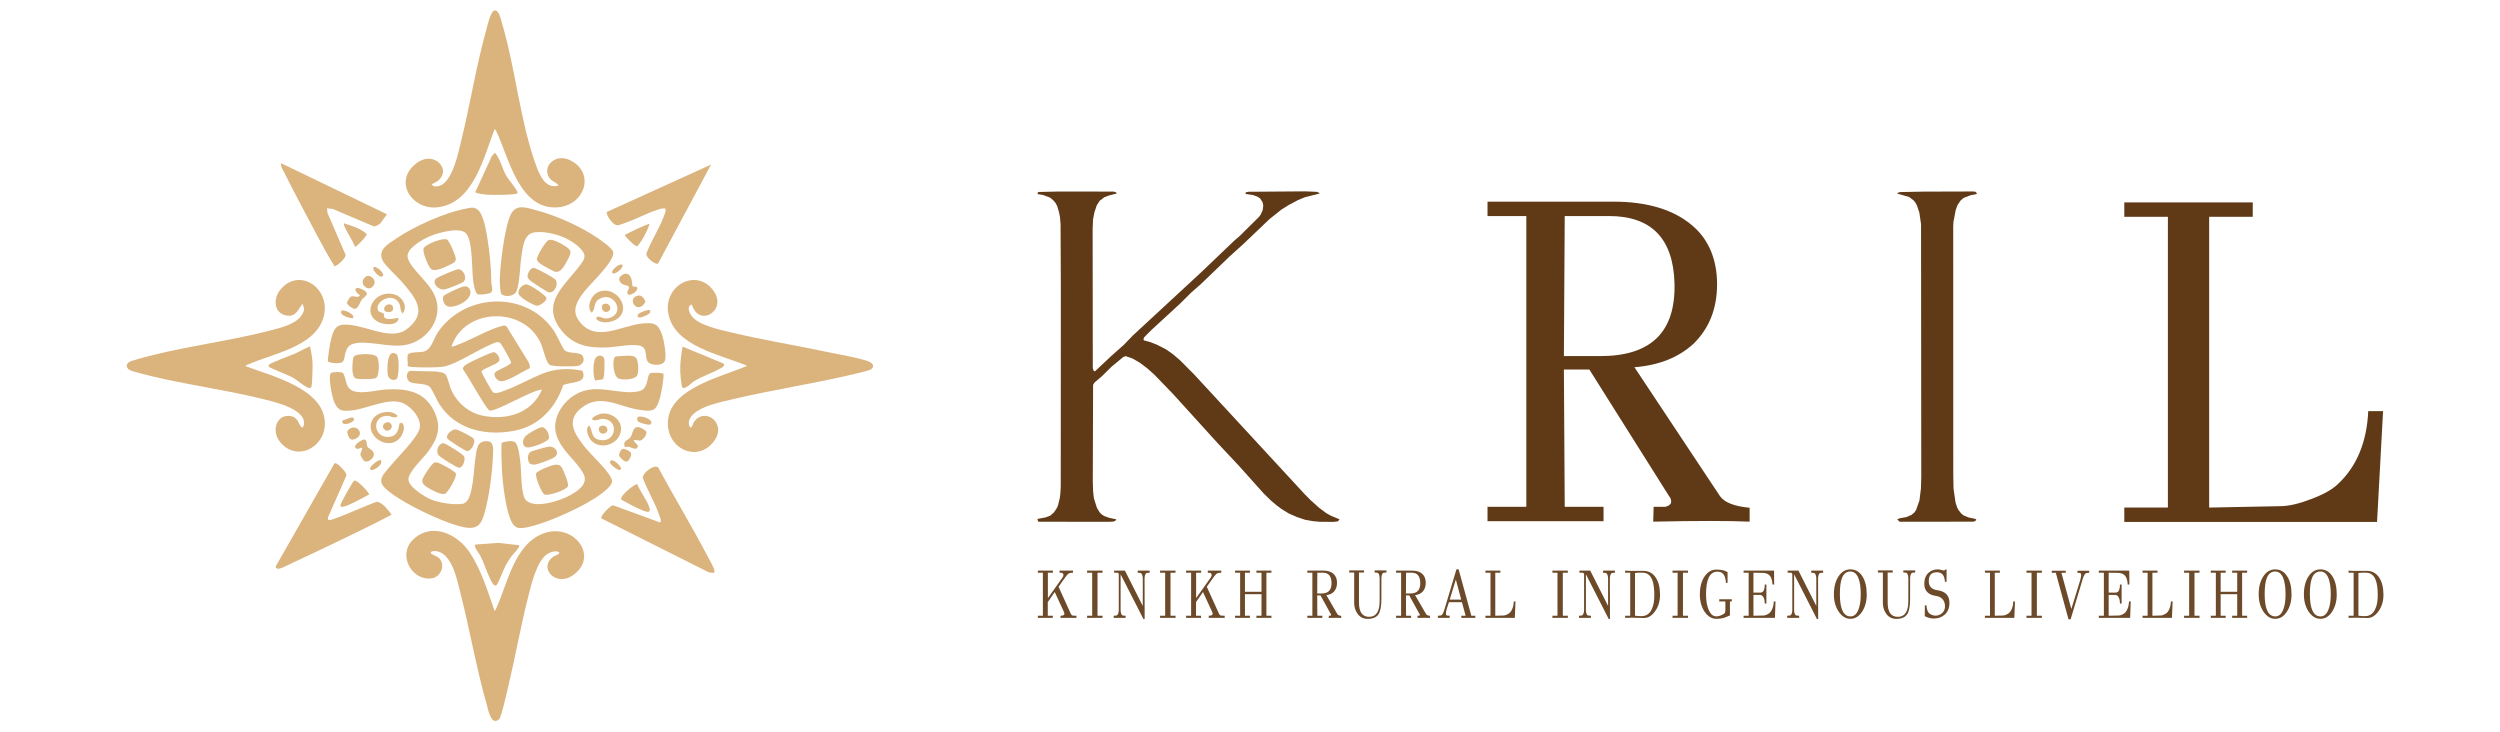
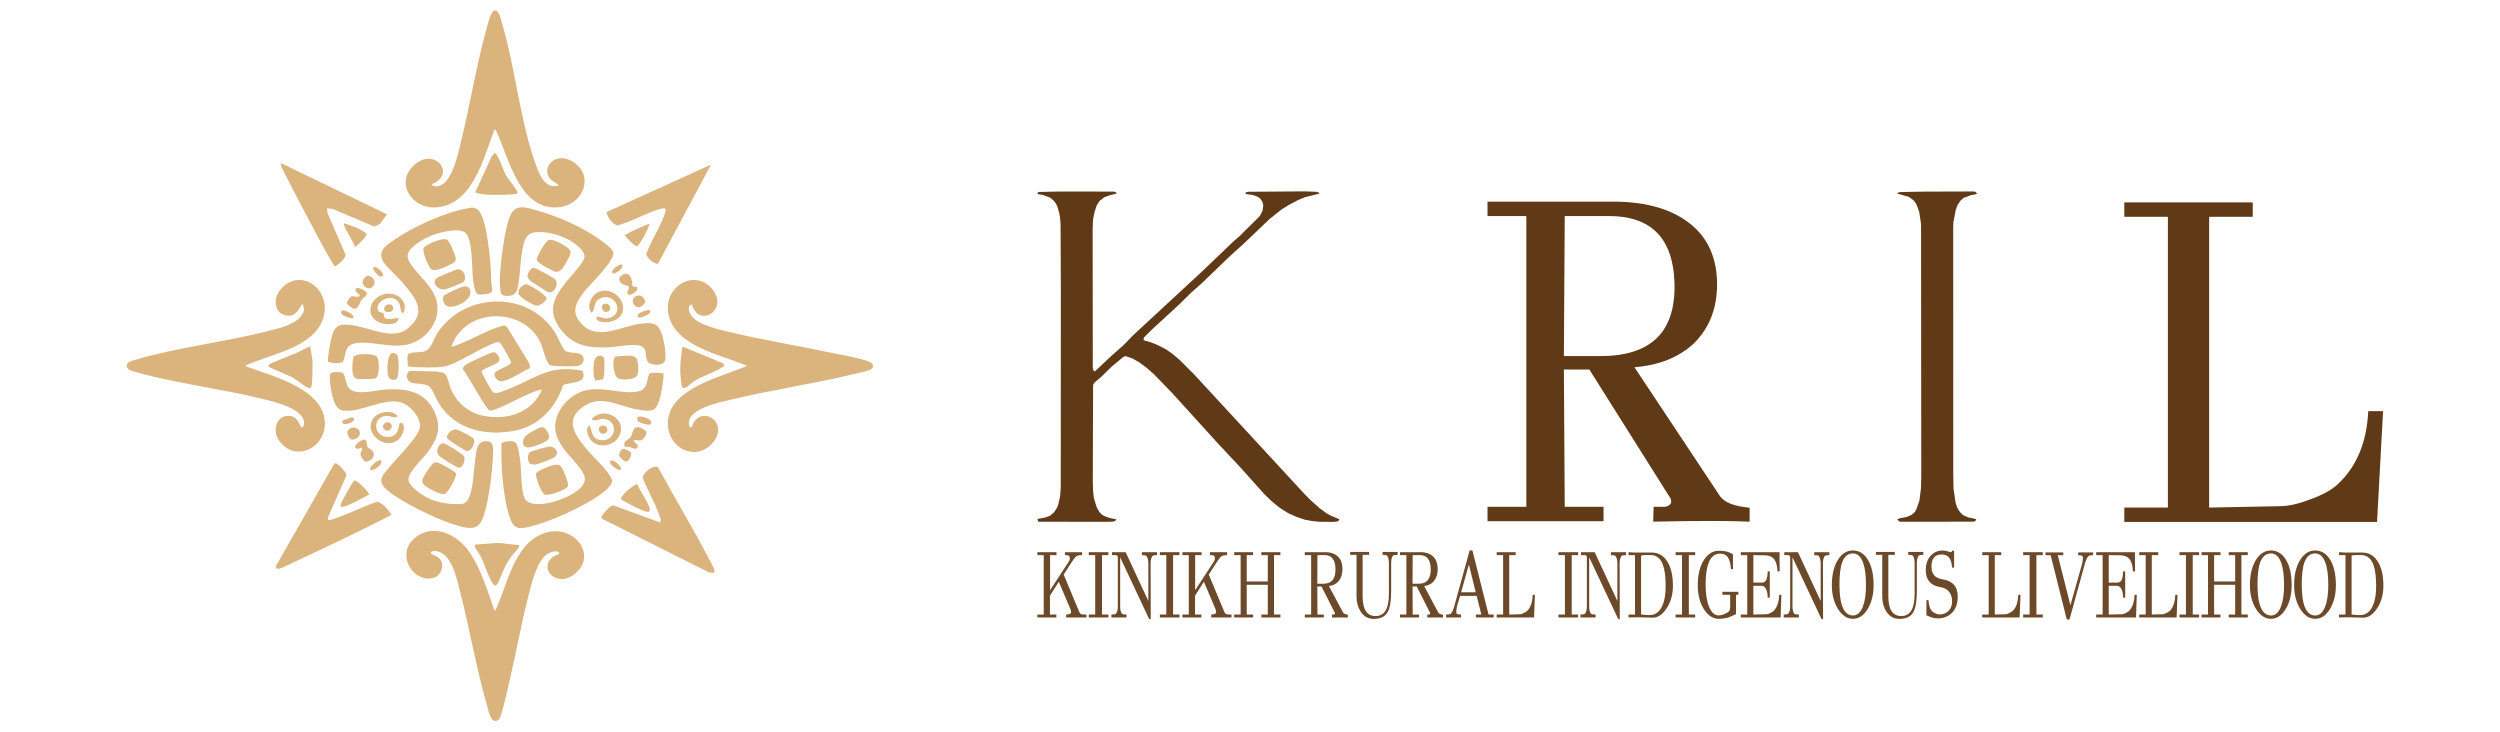
<svg xmlns="http://www.w3.org/2000/svg" viewBox="0 0 752 220" width="1504" height="440" role="img" aria-label="KRIL — Kinikh Rural Indigenous Livelihood logo">
  <style>.st0{fill:#dbb37d}.st2{fill:#603A17;fill-rule:evenodd}</style>
  <g id="original-emblem">
    <path class="st0" d="M167.91,55.85c.31-.41-1.83-1.42-2.2-1.8-3.21-3.29.96-8.32,5.91-5.79,7.55,3.86,4.18,13.38-3.65,14.09-11.83,1.08-15-15.24-18.64-22.79-.09-.17-.4-.81-.58-.68-3.2,8.26-6.36,22.6-17.47,23.5-7.55.61-13.07-7.97-5.97-13.31,5.9-4.45,11.92,3.55,4.5,6.33.67,1.1,2.3.69,3.22.1,3.34-2.14,4.77-9.33,5.67-13,2.72-11.01,4.48-22.42,7.52-33.35.32-1.15,1.33-5.7,2.45-5.98,1.44-.35,2.02,2.78,2.31,3.76,4.09,13.69,5.41,29.41,10.23,42.7,1.04,2.87,2.79,7.3,6.7,6.21h-.01Z" />
    <path class="st0" d="M208.1,91.6c-1.63.45-.79,2.4-.1,3.38,2.09,2.94,8.87,4.28,12.34,5.11,9.48,2.25,19.15,3.8,28.69,5.83,3.63.78,8.44,1.49,11.84,2.66,1.23.42,2.57,1.27,1.17,2.48-.47.41-4.07,1.19-5.01,1.42-12.28,2.96-24.87,4.78-37.15,7.73-3.49.84-12.49,2.53-12.69,7.03-.01.4.32,1.82.8,1.23.33-.41.48-1.2.94-1.79,3.27-4.21,9.69.64,5.97,5.85-5.06,7.09-14.84,2.28-13.96-6.21,1.01-9.73,16.33-13,23.79-16.29-7.96-3.4-22.05-5.83-23.73-15.9-1.4-8.37,8.75-13.81,13.76-6.46,3.96,5.82-4.55,10.95-6.66,3.92h0Z" />
    <path class="st0" d="M73.89,110.15c7.66,2.89,22.97,6.62,23.8,16.4.68,8.03-8.79,12.87-13.74,5.99-2.23-3.11-.74-7.98,3.39-7.4,2.15.3,2.27,1.96,3.21,3.2.64.85.91-.65.91-1.1.02-4.38-9.13-6.41-12.49-7.24-12.42-3.09-25.69-4.59-37.98-8.04-1.14-.32-2.67-.54-2.89-1.91.16-1.04.94-1.32,1.83-1.59,12.96-3.96,27.88-5.55,41.17-9,3.19-.83,8.04-1.9,9.8-4.88.73-1.24.67-1.91.08-3.2-1.27,1.6-1.85,3.83-4.44,3.57-4.11-.4-4.53-4.95-2.26-7.75,5.93-7.31,16.02.04,12.81,8.93-3.03,8.39-15.47,10.35-22.64,13.57-.23.1-.54.15-.57.46h.01Z" />
    <path class="st0" d="M148.74,183.67c.33-.03.36-.33.47-.55,3.49-7.42,5.47-19.87,14.79-22.84,8.75-2.8,16.26,7.13,8.38,12.73-5.21,3.7-10.47-2.2-6.06-5.48.51-.38,2.58-.96,1.69-1.47s-2.14-.04-3.02.39c-3.47,1.71-5.25,9.67-6.15,13.21-2.2,8.67-3.75,17.51-5.81,26.2-.36,1.52-2.22,9.94-2.9,10.51-2.42,2.04-3.23-2.76-3.63-4.13-3.24-11.24-5.17-22.84-8.08-34.16-.97-3.78-2.49-11.93-7.5-12.34-.47-.04-1.73.14-1.24.76.33.42,2.11.73,2.86,1.96,1.31,2.17-.21,5.12-2.64,5.5-5.94.91-10.47-7-5.65-11.64,5.58-5.39,13.28-1.72,16.97,3.76,3.53,5.24,5.46,11.72,7.53,17.63v-.02h0Z" />
    <path class="st0" d="M174.53,74.71c-3.11-3.27-9.16-5.34-13.67-4.83-3.36.37-3.59,4.58-4.01,7.16-.45,2.79-.5,8.21-1.48,10.54-.76,1.8-4.09,1.85-4.68.63-.17-.35-.36-2.93-.36-3.52.01-4.39,1.42-16.31,3.27-20.1,1.66-3.39,4.73-2.14,7.77-1.33,6.05,1.62,13.34,4.87,18.47,8.38,1.1.76,4.47,3.08,4.64,4.29.36,2.64-6.69,9.25-8.49,11.49-2.09,2.6-4.23,5.72-1.96,8.91,5.05,7.11,12.72,1.5,19.42.95,3.32-.27,4.51.11,5.64,3.24.59,1.65,1.53,6.62.86,8.09s-3.64,1.36-4.78.51c-1.36-1.01-.32-3.58-1.84-4.75-1.73-1.33-8.11.03-10.51.13-5.58.24-10.25-.52-13.85-5.01-6.55-8.16.68-13.3,5.4-19.56,1.58-2.09,2.21-3.07.16-5.23h0Z" />
    <path class="st0" d="M100.16,112.01c.61-.13,2.5-.17,2.97.16,1.09,1.52.67,3.75,2.29,4.99,2.3,1.75,7.76.17,10.62,0,6.02-.35,11.49.47,14.41,6.25,2.45,4.83,1.38,8.24-1.63,12.38-1.45,1.99-6.01,6.16-5.97,8.42s4.86,5.23,6.78,6.03c2.46,1.03,6.88,1.7,9.5,1.3.46-.07.73-.25,1.06-.55,2.18-1.88,2.33-10.12,2.8-13.1.4-2.59.4-5.67,3.99-5.11,1.73.27,1.35,3.06,1.29,4.4-.17,4.87-1.15,12.35-2.49,17.02-.83,2.91-1.73,4.93-5.24,4.55-5.58-.6-21.02-8.01-24.86-12.07-2.25-2.37-.23-4.09,1.4-6.11,2.09-2.59,8.64-8.95,9.18-11.82s-2.38-6.2-4.83-7.39c-4.24-2.06-11.03,1.64-15.59,2.09-2.73.27-4.04.27-5.21-2.3-.77-1.68-1.67-6.67-1.35-8.42.09-.47.41-.65.86-.74,0,0,0,.01,0,.01Z" />
    <path class="st0" d="M143.81,63.17c1.68,1.47,2.46,6.45,2.82,8.66.72,4.41,1.09,8.87,1.18,13.33.01.81.63,2.13-.11,2.82-.47.44-3.39.81-3.99.51-.88-.42-1.31-3.48-1.43-4.47-.37-2.98-.07-11.98-2.19-13.91-1.73-1.58-5.98-.54-8.07.02-2.43.65-5.12,1.9-7.07,3.49-1.82,1.49-3.13,2.8-1.81,5.16,2.19,3.89,7.05,7,8.21,11.87,1.42,6.01-3.34,12.02-9.35,13.11-4.99.91-11.85-1.58-15.82-.33-2.95.93-2.11,4.75-3.19,5.47-.91.6-3.27.35-4.28-.09-.35-.46.68-6.08.94-7.03.48-1.77,1.06-3.82,3.23-4.08,5.97-.72,14.32,5.18,19.41,1.36,6.53-4.91,2.82-9.35-1.27-14.13-1.37-1.6-5.23-5.06-5.95-6.62-1.46-3.18,1.49-4.75,3.8-6.35,5.43-3.76,14.8-8,21.33-9.21,1.38-.26,2.4-.65,3.62.42h0s0-.01,0-.01Z" />
    <path class="st0" d="M199.53,112.44c.35.56-.65,5.87-.91,6.85-1.19,4.48-2.08,4.67-6.73,3.91-6.01-.99-11.47-5.02-17.15-.38-4.49,3.67-1.97,7.57.81,11.18,2.16,2.81,6.48,6.58,8.03,9.32.66,1.17.78,1.68-.07,2.79-3.52,4.62-19.42,11.59-25.29,12.56-1.26.21-2.42.45-3.45-.48-1.7-1.53-2.64-7.01-2.99-9.29-.8-5.14-1.07-10.47-.93-15.66,1.05-.45,3.23-.88,4.14-.17,1.01.78,1.45,5.19,1.6,6.58.24,2.36.09,9.28,1.64,10.84,2.63,2.65,10.35.12,13.22-1.5,2.36-1.32,5.59-3.4,4.09-6.41-1.91-3.84-6.61-6.81-8.16-11.7-1.68-5.29,2.43-11.09,7.39-13.02,5.83-2.27,12.23,1.14,17.57-.21,2.92-.73,2.09-4.83,3.27-5.39.48-.22,3.68-.19,3.89.14h.01s0,.01,0,.01Z" />
    <path class="st0" d="M122.64,106.87c.2-1.12,3.55-.81,4.68-1.08,2.52-.6,2.96-3.67,4.32-5.72,7.85-11.77,26.13-12.83,34.61-1.09,1.45,2.01,2.16,4.25,3.5,6.3,1.26,1.34,4.88.32,5.61,1.97.63,1.42-.32,2.66-1.81,2.86-1.27.17-7.23.17-8.16-.34-1.1-.59-2.04-4.91-2.61-6.26-4.93-11.52-23.07-11.06-26.97.73.24.18,2.28-.7,2.7-.86,3.66-1.45,8.62-4.29,12.19-5.25.7-.19,1.17-.4,1.75.18l6.49,10.54c.22.5.7,1.52.27,1.99-2.03.87-6.43,3.88-8.52,3.85-1.09-.01-2.31-1.63-1.86-2.51s4.26-1.97,4.94-3.09c.06-.33-2.91-5.67-3.34-5.94-.78-.49-1.34-.12-2.09.17-4.08,1.52-11.02,6.26-14.85,6.95-2.04.37-7.42.28-9.61.12-.45-.04-.83-.13-1.26-.24.12-1-.17-2.34,0-3.28h.01Z" />
    <path class="st0" d="M148.34,118c.76.63,2.35-.14,3.23-.44,3.84-1.34,7.39-3.4,11.1-4.96,4.18-1.75,8.09-1.94,12.52-1.09,1.72,4-3.5,3.28-5.78,4.32-2.2,6.71-7.19,12.23-14.44,13.69-8.68,1.75-17.79-.24-22.74-7.83-.74-1.14-2.28-4.7-2.92-5.29-1.59-1.44-5.35-.55-6.42-1.86-.72-.87-.74-2.4.36-2.98l8.03.19c1.01.26,2.4.13,2.94,1.19.66,1.31,1.01,3.36,1.75,4.84,1.83,3.65,5.12,6.39,9.23,7.25,7.27,1.51,14.84-.78,17.84-7.85-2.86.04-13.95,6.78-15.77,6.3-1-.26-6.75-10.88-7.99-12.35-.22-1.01,1.2-1.64,1.97-2.06.99-.53,6.65-3.22,7.32-3.14.97.11,2.07,1.93,1.51,2.73-.68.99-4.29,2.01-5.28,2.99-.09.35,3.11,6.03,3.51,6.36h.02,0Z" />
    <path class="st0" d="M214.78,172.33l-1.53-.15-32.38-16.26c-.06-.19.01-.36.08-.54.24-.74,2.7-3.42,3.46-3.39l14.21,5.19c.39-.74-.04-1.36-.27-2.08-1.28-3.84-3.6-7.57-5.02-11.39.09-1.52,3.17-4.01,4.62-3.15,4.75,8.85,10.03,17.46,14.67,26.35.53,1.01,2.18,3.85,2.3,4.73.04.24-.05.47-.14.68h0Z" />
    <path class="st0" d="M100.62,139.36c.71-.23,2.05,1.23,2.51,1.78s1.11,1.19,1.06,1.92l-5.58,12.68c0,.25.01.53.24.69.7.5,12.87-5.16,14.68-5.54,1.93.67,3.11,2.4,4.27,3.93-4.69,2.47-9.46,4.8-14.23,7.09-5.06,2.43-10.15,4.91-15.25,7.24-1.09.5-3.12,1.59-4.13,1.86-.63.17-1.11.11-1.28-.59l17.72-31.08h0Z" />
    <path class="st0" d="M116.4,64.45l-1.96,2.71c-.63.41-1.24,1.01-2.06.91l-12.26-5.21-1.75-.22.12,1.36,5.43,12.58c.32.99-2.68,3.65-3.32,3.47-1.82-2.93-3.49-5.99-5.11-9.03-3.35-6.29-6.73-12.65-9.93-19-.47-.94-1.16-1.86-1.04-2.94l31.88,15.38Z" />
    <path class="st0" d="M213.88,49.52l-15.94,29.76c-.87.45-3.96-1.97-3.46-3.16,1.46-3.75,3.75-7.25,5.19-11,.97-2.52.9-2.91-1.85-2.04-3.11.99-6.06,2.63-9.13,3.73-.59.22-2.47.95-2.92.96-1.27.04-3.35-2.74-3.29-3.99l31.4-14.27h0Z" />
    <path class="st0" d="M156.13,164c.4.58-1.78,2.64-2.17,3.18-.61.86-1.29,1.85-1.79,2.77-.63,1.13-2.27,5.61-2.83,6.05-.83.65-1.64-1.36-1.94-1.97-1.09-2.21-1.76-4.62-2.91-6.87-.32-.63-2.22-2.91-1.47-3.36l6.78-.5,6.35.7h0Z" />
    <path class="st0" d="M93.3,104.26c.26,1.5.61,3.11.7,4.62.06.96-.01,7.41-.45,7.72-.32.23-.78.06-1.11-.08-1.09-.47-3.14-2.28-4.52-3.04-1.06-.58-6.86-2.83-7.06-3.16-.11-.19-.04-.47.08-.66.25-.41,6.8-2.86,7.9-3.34.55-.24,4.28-2.24,4.46-2.08h0s0,.01,0,.01Z" />
    <path class="st0" d="M205.33,104.26l12.1,5c.93.63.02,1.11-.55,1.45-2.51,1.5-5.57,2.33-8.3,4.09-.69.45-3.11,3.06-3.48,1.33-.23-1.09-.43-3.15-.48-4.28-.1-2.5.29-5.13.7-7.59h0Z" />
    <path class="st0" d="M155.67,58.11c-.43.6-7.7.54-8.9.47-.6-.04-3.7-.36-3.8-.81l4.95-10.75.94-1.11c1.73,2.03,2.14,4.78,3.54,7.16.49.83,3.64,4.54,3.27,5.04h0s0,.01,0,.01Z" />
    <path class="st0" d="M129.64,80.89c-.83-.74-2.67-5.19-2.21-6.21.53-1.19,5.73-3.22,6.98-2.65.73.32,2.75,5.03,2.7,5.85-.06,1.06-.89,1.29-1.69,1.7-1.3.66-4.62,2.36-5.79,1.32h0Z" />
    <path class="st0" d="M165.08,72.18c1.09-.32,3.25.84,4.23,1.42,2.97,1.75,2.72,2.19,1.19,5.02-.7,1.29-1.91,3.66-3.67,3.07-.6-.2-3.75-1.94-4.29-2.36-.4-.31-.96-.72-1.04-1.25-.15-.96,2.68-5.63,3.59-5.9h0Z" />
    <path class="st0" d="M130.65,139.15c.93-.27,1.81.36,2.61.74.72.35,3.7,1.97,3.88,2.54.32,1.08-2.44,5.86-3.35,6.13-1.33.39-5.05-1.67-6.06-2.57-.52-.46-.76-.82-.7-1.54.06-.83,2.83-5.06,3.63-5.3h0Z" />
    <path class="st0" d="M166.7,139.84c1.01-.14,1.56-.14,2.2.68.55.7,2.21,4.88,1.97,5.67-.35,1.16-5.7,2.97-6.96,2.6-1.02-.29-2.95-5.39-2.66-6.35.25-.83,4.53-2.47,5.44-2.6h0Z" />
    <path class="st0" d="M108.5,106.59c1.17-.13,4.37-.17,4.99.86s.75,5.62-.47,6.29c-.68.38-5.32.4-6.04.09-.76-.34-.95-1.88-.99-2.65s.09-2.88.29-3.58c.24-.83,1.46-.91,2.22-1h0Z" />
    <path class="st0" d="M187.5,107.05c1.11-.06,3.29-.31,3.95.76.6.98.73,4.14.21,5.13-.67,1.26-4.42,1.5-5.66.89-1.69-.82-1.91-6.23-.84-6.58.25-.09,1.86-.16,2.34-.19h0Z" />
    <path class="st0" d="M180.78,124.45c3.02-.5,6.36,1.78,6.01,4.97-.48,4.47-6.7,6.26-9.29,2.65-.68-.96-1.52-3.37-.25-4.06,1.01,1.36.5,3.57,2.65,4.19,5.48,1.58,6.61-5.98,1.48-6.21-1.11-.05-2.4.96-3.31.1-.03-.64,2.1-1.55,2.7-1.64h0Z" />
    <path class="st0" d="M119.86,95.67c-.09,2.43-4.22,2.04-5.83,1.29-5.61-2.58-1.32-10.13,4.63-8.38,2.44.72,4.09,3.61,2.47,5.73-.98-1.01-.37-2.16-1.31-3.47-2.18-3.04-7.29.09-6.08,2.57.29.6,1.42.58,1.63.9.24.38-.09.96.47,1.35,1.13.78,3.8-.2,4.03.01h0Z" />
    <path class="st0" d="M160.44,80.57c.66-.07,6.25,2.99,6.66,3.57,1.01,1.41-.38,4.28-2.19,3.75-.37-.12-4.53-2.79-5.06-3.2-.47-.36-1.12-.96-1.17-1.58-.06-.83.85-2.44,1.75-2.53h0Z" />
    <path class="st0" d="M191.7,145.66c.9,2.29,2.75,4.5,3.57,6.79.92,2.57-1.63,1.2-2.96.64-1.88-.78-3.68-1.87-5.48-2.82-.3-1.37,4.41-4.94,4.86-4.61h0Z" />
    <path class="st0" d="M186.08,95.59c-1.42,1.29-4.6,1.91-6.27.76-.57-.39-.71-.94.04-1.09.83-.17,1.84,1.09,3.94.22,4.3-1.77.63-8.21-3.7-5.44-1.68,1.07-.85,2.83-2.11,4.03-1.63-1.63-.29-4.91,1.52-5.97,4.91-2.86,10.57,3.88,6.6,7.48h0Z" />
    <path class="st0" d="M137.82,81.01c1.55-.14,2.86,2.61,1.56,3.8-.38.35-4.98,2.16-5.57,2.24-2.15.31-3.98-2.05-2.63-3.26.59-.53,5.83-2.73,6.63-2.8h0Z" />
    <path class="st0" d="M120.14,127.39l.73-.25c1.35,1.11.25,3.79-.78,4.83-3.87,3.93-11.11-1.58-7.72-6.21,1.42-1.94,5.65-2.68,7.26-.58-.91.87-2.2-.15-3.32-.1-4.7.22-3.97,6.9.9,6.32,2.22-.27,2.7-2.17,2.93-4.02h0Z" />
    <path class="st0" d="M133.38,133.31c.63,0,5.91,3.32,6.24,3.99.43.92-.32,3.46-1.59,3.39-.68-.04-5.62-3.13-6.11-3.77-1-1.31.08-3.62,1.47-3.61h0Z" />
    <path class="st0" d="M139.2,86.22c.94-.19,1.65-.09,2.09.79,1.58,3.16-5.28,6.34-7.09,4.91-.73-.58-1.31-2.14-.72-2.94.32-.45,5.03-2.62,5.73-2.76Z" />
    <path class="st0" d="M106.61,144.55c.81-.19,4.13,3.25,4.47,4.17-1.46.72-7.13,4.06-8.39,3.71-.22-.06-.32-.19-.29-.45.13-.79,3.78-7.34,4.21-7.44Z" />
    <path class="st0" d="M158.16,85.53c1.05-.17,6.16,3.38,6.23,4.14.07.86-2.08,2.41-2.94,2.29-1.11-.16-5.09-2.45-5.44-3.52-.41-1.27.98-2.73,2.16-2.91h0Z" />
    <path class="st0" d="M142.43,131.93c.83,1.01-.63,3.76-1.89,3.76-.58,0-5.78-3.34-6.01-3.83-.53-1.13,1.4-2.74,2.52-2.7.77.03,4.9,2.19,5.38,2.77h0Z" />
    <path class="st0" d="M159.43,139.49c-.78-.61-.93-2.86.09-3.53.53-.35,5.05-1.6,5.75-1.62,1.97-.04,3.1,2.04,1.57,3.14-.94.67-5.09,2.27-6.2,2.29-.26,0-1.03-.14-1.21-.29h0Z" />
    <path class="st0" d="M162.77,128.52c1.41-.28,2.55,2.17,2.37,3.23-.21,1.22-4.92,2.78-6.14,2.84-1.96.1-2.07-1.96-1.03-3.29.58-.73,3.91-2.61,4.79-2.78h0Z" />
    <path class="st0" d="M106.7,74.18c-.09-1.14-3.78-6.42-3.24-7.01,2.36.76,4.94,1.54,6.82,3.16.25.56-2.47,3.27-3.01,3.63-.19.13-.23.32-.58.22h0Z" />
    <path class="st0" d="M119.34,113.94c-.91.79-2.51.15-2.7-1.21-.2-1.44-.4-8.22,2.63-6.19.94.63.76,6.8.08,7.39Z" />
    <path class="st0" d="M195.4,67.39c-.85,2.4-2.04,4.71-3.69,6.67-.59.25-3.52-2.77-3.7-3.18-.16-.38.15-.3.29-.39.78-.45,6.77-3.37,7.1-3.11h0Z" />
    <path class="st0" d="M190.55,132.54l1.36,1.51c-.37,2.23-2.49-.36-3.9.52-.88-2.05.85-2,1.63-3.05s.6-3.52,2.77-2.96c.42.11,1.78.87,1.96,1.26.41.88-.99,2.63-1.87,2.71-.63.05-1.24-.39-1.94,0h0Z" />
    <path class="st0" d="M179.01,114.44c-.71-1.38-.77-6.21.45-7.11.84-.63,2.1-.4,2.3.68.15.81.13,5.75-.45,6.11l-2.31.32h0Z" />
    <path class="st0" d="M106.98,134.75c-.96-.88,2.27-2.75,2.73-2.55.85.5.5,1.55.8,2.16s1.9.85,1.96,2.4c.04,1.09-1.82,2.45-2.75,2.01-.43-.19-1.29-1.6-1.32-2.07s1.13-2.27.16-2.01c-.47.12-.92.65-1.55.07h0Z" />
    <path class="st0" d="M107.31,86.65c.76-.24,3.11.99,3.04,1.63-.09.91-1.04,1.22-1.46,1.75-.55.7-1.14,2.98-2.28,2.88-.58-.05-2.27-1.23-2.24-1.85.02-.35.87-1.69,1.16-1.83.97-.47,2.04.7,2.77-.45-.63-.24-2.09-1.78-1-2.12h0Z" />
    <path class="st0" d="M187.95,82.36c1.84-.39,2.26,2.29,2.25,3.58.35.58,1.32.02,1.49.58.36,1.16-2.58,2.93-2.97,1.75-.23-.69.81-1.52.35-2.14-.29-.4-2.41-.16-2.81-2.02-.17-.79,1.03-1.63,1.69-1.77h0Z" />
    <path class="st0" d="M104.69,129.44c2.06-2.41,5.35.89,2.4,2.47-1.78.96-2.29-.39-2.66-1.92.04-.21.12-.39.26-.55h0Z" />
    <path class="st0" d="M110.33,83.03c1.49-.4,3.47,1.75,1.57,3.36-1.34,1.13-3.48-.76-2.63-2.34.13-.25.81-.94,1.06-1.01Z" />
    <path class="st0" d="M187.24,135.06c.68-.22,2.4.67,2.58,1.26.22.7-.6,2.35-1.28,2.52s-2.1-1.19-2.29-1.78c-.17-.54.53-1.86.99-2.01h0Z" />
    <path class="st0" d="M191.88,88.92c1.24-.26,1.91.91,2.29,1.88-2.45,4.24-5.83-1.14-2.29-1.88Z" />
    <path class="st0" d="M192.08,125.33c.89-.29,4.7.82,3.68,2.25-.38.53-3.24-.39-3.69-.71-.52-.37-.58-1.34.01-1.53h0Z" />
    <path class="st0" d="M114.55,138.43c1.01,1.37-2.99,3.86-3.24,2.6-.04-.85,2.67-2.98,3.24-2.6Z" />
    <path class="st0" d="M106.23,95.67c-.31.31-4.65-.81-3.43-2.24.58-.36,4.02,1.02,3.43,2.24Z" />
    <path class="st0" d="M181.02,128.06c1.98-.4,2.35,2.33.37,2.39-1.33.04-1.88-2.09-.37-2.39Z" />
    <path class="st0" d="M117.5,127.39c1.11,1.09-.65,3-1.91,1.75s.76-2.87,1.91-1.75Z" />
    <path class="st0" d="M184.01,138.46c.75-.17,3.5,2.26,2.61,2.81-.37.27-.68,0-1.01-.16-.74-.35-3.22-2.23-1.6-2.65h0Z" />
    <path class="st0" d="M181.7,91.42c1.88-.55,2.57,1.87,1,2.35s-2.29-1.98-1-2.35Z" />
    <path class="st0" d="M117.96,91.88c.36.35.36,1.35,0,1.7-.66.4-1.53.4-2.2,0-.85-1.43,1.21-2.66,2.2-1.7Z" />
    <path class="st0" d="M191.99,95.39c-1.08-1.06,2.24-2,2.94-2.12.86-.15.87.53.36,1.05-.39.4-2.81,1.56-3.31,1.07h0Z" />
    <path class="st0" d="M112.6,80.28c.65-.17,3.47,2.11,2.43,2.84-.96.67-3.69-2.51-2.43-2.84Z" />
    <path class="st0" d="M103.02,126.46c.81-.04,3.33-1.72,3.46-.36.1,1.09-4.03,2.47-3.46.36Z" />
    <path class="st0" d="M187.08,79.61c.96.67-2.28,3.35-2.88,2.49s2.27-2.92,2.88-2.49Z" />
  </g>
  <g id="kril-wordmark" fill="#603A17" aria-label="KRIL">
    <g transform="translate(-7.95 3.325) scale(0.9)" data-letter="K">
      <path id="original-letter-k" d="M456.09,135.55l-1.58.18-4.73-.04-2.37-.23-2.37-.43-2.75-.92-2.77-1.22-2.37-1.46-1.58-1.17-1.97-1.67-2.43-2.37-8.22-9.18-7.1-7.57-14.99-16.51-6.31-6.53-2.37-2.09-2.37-1.79-2.37-1.38-2.37-.84-.79.28-3.95,3.26-3.16,3.13-2.52,2.15-.48.79-.1,32.35.1,3.16.26,2.37.99,3.16.95,1.58.79.77.79.46,1.58.58,2.37.51v.22l-.79.51-1.58.1-23.67-.03-.32-.76.32-.23,2.37-.44,1.58-.58,1.29-1.12,1.03-1.58.32-.79.58-2.37.2-1.58.13-2.37.03-66.29-.09-21.31-.2-2.37-.3-1.58-.63-2.15-.55-1-.64-.79-1.18-1.02-2.37-.88-1.58-.25-.31-.22.31-.53,7.1-.16,18.15.03.79.3.17.35-2.54.64-1.58.59-1.58,1.21-.97,1.5-.78,2.37-.46,2.37-.13,3.16.05,46.56.27.79.43.25,5.52-5.19,4.21-3.74,3.05-3.16,22.73-21.02,11.04-10.55,1.83-1.58,6.38-6.31.62-.79.71-1.58.19-1.58-.26-1.07-.79-1.22-.79-.56-1.58-.59-2.37-.34-.19-.15.19-.42.79-.18,18.94-.14,3.95.16.79.33.15.24-4.88,1.22-2.37.98-3.16,1.68-2.37,1.49-3.95,3.15-8.68,8.28-4.73,4.28-9.47,9.11-3.34,2.94-3.76,3.73-9.47,8.71-2.53,2.55-.16.79.33.22,1.58.41,2.37.89,3.16,1.59,2.32,1.62,2.41,2.04,4.73,4.75,37.09,40.17,1.95,1.96,2.79,2.5,2.37,1.76,1.58.88,2.83,1.17-.46.66.03.03Z" transform="translate(0 35)" />
    </g>
    <g transform="translate(18.375 3.775) scale(0.9)" data-letter="R">
      <path id="letter-r" d="M469 54C473 50 474 46 474 42C474 37 469 33 460 31H432L431 -1C537 1 613 1 662 -1V29C626 32 602 40 591 54L386 332C444 336 492 353 528 383C565 416 584 458 584 511C584 564 564 608 524 638C481 671 418 689 337 689H34V658H127V31H34V0H312V31H219L217 327H278ZM482 513C485 408 426 356 304 356H217L219 658H325C426 658 479 610 482 513Z" transform="translate(472 170) scale(0.1395 -0.155)" />
    </g>
    <g transform="translate(48.975 3.325) scale(0.9)" data-letter="I">
      <path id="original-letter-i" d="M508.96,135.66l-24.46.03-.83-.8.83-.35,2.31-.44,1.64-.71,1.02-.86.56-.9,1.07-3.05.51-4.05.1-3.84-.07-84.44-.58-3.95-.81-2.37-.43-.79-.59-.79-1.55-1.19-4.03-1.18.09-.15.79-.33,7.89-.15,16.57-.05.79.08.62.61-.62.27-1.58.3-2.37.91-1.01.89-1.04,1.58-.56,1.58-.75,3.95-.08,1.58.02,82.86.09,4.73.69,4.73.54,1.58.41.79.9,1.16.79.65,1.58.67,2.37.52.33.16-.33.57-.79.21-.03-.02Z" transform="translate(96 35)" />
    </g>
    <g transform="translate(78.45 4) scale(0.9)" data-letter="L">
      <path id="letter-l" d="M570 239C567 172 545 120 506 83C493 70 473 59 446 49C420 39 398 34 380 34L227 31V658H321V689H44V658H138V31H44V0H589L602 239Z" transform="translate(616 170) scale(0.155 -0.155)" />
    </g>
  </g>
-   <g id="full-name-wordmark" transform="translate(-173.8053 -139.2) scale(1.298077 1.65)">
-     <g id="full-name-tagline" fill="#603A17" opacity="0.92" aria-label="Kinikh Rural Indigenous Livelihood">
+   <g id="full-name-wordmark" fill="#603A17" opacity="0.92" aria-label="Kinikh Rural Indigenous Livelihood">
+     <g transform="translate(-305.7188 -263.425) scale(1.65 2.28)" data-glyph="0">
      <path d="M747 31C702 31 676 32 669 35C646 44 637 67 626 87L415 453L515 565C550 605 577 631 595 643C610 653 639 658 683 658V689H433V658C470 659 491 655 498 645C503 638 505 631 505 624C505 612 499 599 486 586L217 288V658H310V689H31V658H124V31H31V0H308V31H215V230L344 377L513 89C520 77 523 66 523 57C523 40 499 31 451 31V0H747Z" transform="translate(374.0063 197) scale(0.0125 -0.0125)" />
+     </g>
+     <g transform="translate(-309.0813 -263.425) scale(1.65 2.28)" data-glyph="1">
      <path d="M335 31H242V658H335V689H49V658H143V31H49V0H335Z" transform="translate(385.1938 197) scale(0.0125 -0.0125)" />
+     </g>
+     <g transform="translate(-312.4438 -263.425) scale(1.65 2.28)" data-glyph="2">
      <path d="M708 689H487V658C524 658 546 655 553 649C572 631 581 605 581 571V174L250 689H50V658H106C124 658 134 650 136 635V117C136 82 127 56 108 40C101 34 79 31 42 31V0H263V31C224 31 202 34 195 41C178 57 170 82 170 117V635L593 -17H616L614 571C614 605 623 631 640 648C647 655 669 658 708 658Z" transform="translate(391.4438 197) scale(0.0125 -0.0125)" />
+     </g>
+     <g transform="translate(-315.6 -263.425) scale(1.65 2.28)" data-glyph="3">
      <path d="M335 31H242V658H335V689H49V658H143V31H49V0H335Z" transform="translate(402.1062 197) scale(0.0125 -0.0125)" />
+     </g>
+     <g transform="translate(-318.7563 -263.425) scale(1.65 2.28)" data-glyph="4">
      <path d="M747 31C702 31 676 32 669 35C646 44 637 67 626 87L415 453L515 565C550 605 577 631 595 643C610 653 639 658 683 658V689H433V658C470 659 491 655 498 645C503 638 505 631 505 624C505 612 499 599 486 586L217 288V658H310V689H31V658H124V31H31V0H308V31H215V230L344 377L513 89C520 77 523 66 523 57C523 40 499 31 451 31V0H747Z" transform="translate(408.3562 197) scale(0.0125 -0.0125)" />
+     </g>
+     <g transform="translate(-321.9125 -263.425) scale(1.65 2.28)" data-glyph="5">
      <path d="M718 31H625V658H718V689H440V658H534V380H227V658H320V689H44V658H138V31H44V0H320V31H227V345H534V31H440V0H718Z" transform="translate(419.5437 197) scale(0.0125 -0.0125)" />
+     </g>
+     <g transform="translate(-328.3188 -263.425) scale(1.65 2.28)" data-glyph="6">
      <path d="M469 54C473 50 474 46 474 42C474 37 469 33 460 31H432L431 -1C537 1 613 1 662 -1V29C626 32 602 40 591 54L386 332C444 336 492 353 528 383C565 416 584 458 584 511C584 564 564 608 524 638C481 671 418 689 337 689H34V658H127V31H34V0H312V31H219L217 327H278ZM482 513C485 408 426 356 304 356H217L219 658H325C426 658 479 610 482 513Z" transform="translate(436.4187 197) scale(0.0125 -0.0125)" />
+     </g>
+     <g transform="translate(-330.65 -263.425) scale(1.65 2.28)" data-glyph="7">
      <path d="M723 692H503V661C541 661 563 658 570 652C587 636 596 610 596 573V247C596 92 531 15 402 15C276 15 213 84 213 223V661H307V692H32V661H124V219C124 158 145 105 186 60C232 10 294 -15 373 -15C470 -15 538 8 576 54C611 97 629 172 629 279V573C629 608 637 634 654 651C661 658 684 661 723 661Z" transform="translate(446.1438 197) scale(0.0125 -0.0125)" />
+     </g>
+     <g transform="translate(-333.6 -263.425) scale(1.65 2.28)" data-glyph="8">
      <path d="M469 54C473 50 474 46 474 42C474 37 469 33 460 31H432L431 -1C537 1 613 1 662 -1V29C626 32 602 40 591 54L386 332C444 336 492 353 528 383C565 416 584 458 584 511C584 564 564 608 524 638C481 671 418 689 337 689H34V658H127V31H34V0H312V31H219L217 327H278ZM482 513C485 408 426 356 304 356H217L219 658H325C426 658 479 610 482 513Z" transform="translate(456.9812 197) scale(0.0125 -0.0125)" />
+     </g>
+     <g transform="translate(-335.725 -263.425) scale(1.65 2.28)" data-glyph="9">
      <path d="M725 31H651L415 708H375L158 138C139 85 120 53 103 42C90 34 66 30 31 31V0H249V31C211 31 190 34 186 40C182 46 180 54 180 63C180 82 186 107 198 138L236 228H477L545 31H465V0H725ZM250 266 364 559 463 266Z" transform="translate(466.7063 197) scale(0.0125 -0.0125)" />
+     </g>
+     <g transform="translate(-338.675 -263.425) scale(1.65 2.28)" data-glyph="10">
      <path d="M570 239C567 172 545 120 506 83C493 70 473 59 446 49C420 39 398 34 380 34L227 31V658H321V689H44V658H138V31H44V0H589L602 239Z" transform="translate(477.5562 197) scale(0.0125 -0.0125)" />
+     </g>
+     <g transform="translate(-345.7 -263.425) scale(1.65 2.28)" data-glyph="11">
      <path d="M335 31H242V658H335V689H49V658H143V31H49V0H335Z" transform="translate(493.0188 197) scale(0.0125 -0.0125)" />
+     </g>
+     <g transform="translate(-349.2688 -263.425) scale(1.65 2.28)" data-glyph="12">
      <path d="M708 689H487V658C524 658 546 655 553 649C572 631 581 605 581 571V174L250 689H50V658H106C124 658 134 650 136 635V117C136 82 127 56 108 40C101 34 79 31 42 31V0H263V31C224 31 202 34 195 41C178 57 170 82 170 117V635L593 -17H616L614 571C614 605 623 631 640 648C647 655 669 658 708 658Z" transform="translate(499.2688 197) scale(0.0125 -0.0125)" />
+     </g>
+     <g transform="translate(-352.425 -263.425) scale(1.65 2.28)" data-glyph="13">
      <path d="M691 336C691 443 664 527 609 590C555 653 481 684 388 685C310 686 247 686 199 685C147 684 95 686 44 689V658H138V31H44V0C87 1 134 2 184 2C245 1 312 0 385 -2C466 -5 537 28 598 95C660 162 691 243 691 336ZM585 339C586 250 571 180 538 127C505 70 454 37 386 27C375 26 361 25 343 25C311 25 272 27 227 31V654C276 660 330 661 388 658C462 652 515 617 546 554C571 505 584 434 585 339Z" transform="translate(509.9312 197) scale(0.0125 -0.0125)" />
+     </g>
+     <g transform="translate(-356.4062 -263.425) scale(1.65 2.28)" data-glyph="14">
      <path d="M335 31H242V658H335V689H49V658H143V31H49V0H335Z" transform="translate(520.8563 197) scale(0.0125 -0.0125)" />
+     </g>
+     <g transform="translate(-360.1812 -263.425) scale(1.65 2.28)" data-glyph="15">
      <path d="M647 271H415V239H528V120C528 102 527 88 523 80C520 69 501 56 466 44C428 29 392 21 357 22C300 23 255 53 221 112C187 172 170 249 170 345C170 555 235 665 365 673C481 679 530 624 539 510H569V667C531 682 506 690 495 692C462 700 417 704 360 704C275 704 204 672 145 607C86 539 56 453 55 345C54 246 83 161 142 90C204 21 275 -14 360 -14C419 -14 468 -8 509 2C544 13 578 25 613 35V239H647Z" transform="translate(527.1063 197) scale(0.0125 -0.0125)" />
+     </g>
+     <g transform="translate(-363.9563 -263.425) scale(1.65 2.28)" data-glyph="16">
      <path d="M611 239C608 172 586 120 547 83C534 70 515 59 488 49C462 39 440 34 421 34L234 31V334H356C405 334 443 290 443 209H474V486H443C443 445 435 414 420 393C406 376 385 368 356 368H234V658L405 656C532 653 578 599 587 486H618L616 689H51V658H145V31H51V0H632L643 239Z" transform="translate(537.2938 197) scale(0.0125 -0.0125)" />
+     </g>
+     <g transform="translate(-367.7312 -263.425) scale(1.65 2.28)" data-glyph="17">
      <path d="M708 689H487V658C524 658 546 655 553 649C572 631 581 605 581 571V174L250 689H50V658H106C124 658 134 650 136 635V117C136 82 127 56 108 40C101 34 79 31 42 31V0H263V31C224 31 202 34 195 41C178 57 170 82 170 117V635L593 -17H616L614 571C614 605 623 631 640 648C647 655 669 658 708 658Z" transform="translate(547.5187 197) scale(0.0125 -0.0125)" />
+     </g>
+     <g transform="translate(-371.0938 -263.425) scale(1.65 2.28)" data-glyph="18">
      <path d="M663 341C663 452 636 541 581 607C527 674 453 707 360 707C273 707 201 675 144 610C85 542 55 454 54 347C53 247 82 162 142 91C203 21 275 -14 360 -14C447 -14 519 20 576 89C634 158 663 242 663 341ZM552 343C552 247 537 171 506 114C473 52 425 21 363 21C231 21 165 130 165 347C165 451 178 530 205 583C237 645 289 676 360 676C427 676 477 643 510 578C538 522 552 444 552 343Z" transform="translate(558.1812 197) scale(0.0125 -0.0125)" />
+     </g>
+     <g transform="translate(-374.6625 -263.425) scale(1.65 2.28)" data-glyph="19">
      <path d="M723 692H503V661C541 661 563 658 570 652C587 636 596 610 596 573V247C596 92 531 15 402 15C276 15 213 84 213 223V661H307V692H32V661H124V219C124 158 145 105 186 60C232 10 294 -15 373 -15C470 -15 538 8 576 54C611 97 629 172 629 279V573C629 608 637 634 654 651C661 658 684 661 723 661Z" transform="translate(568.6562 197) scale(0.0125 -0.0125)" />
+     </g>
+     <g transform="translate(-377.4062 -263.425) scale(1.65 2.28)" data-glyph="20">
      <path d="M491 220C491 326 416 387 268 403C162 414 109 458 108 534C107 619 154 663 251 665C350 666 399 626 408 526H438V705H410C407 695 400 690 390 690C369 690 325 707 274 707C208 707 152 691 106 659C52 622 25 567 25 498C25 396 96 337 238 320C290 314 331 300 361 275C393 247 409 212 409 168C408 127 391 94 356 69C322 46 281 33 235 32C195 31 138 48 112 69C85 92 69 129 65 183H35L34 24C95 1 150 -10 197 -10C278 -10 345 8 398 43C460 84 491 143 491 220Z" transform="translate(579.4937 197) scale(0.0125 -0.0125)" />
+     </g>
+     <g transform="translate(-383.6062 -263.425) scale(1.65 2.28)" data-glyph="21">
      <path d="M570 239C567 172 545 120 506 83C493 70 473 59 446 49C420 39 398 34 380 34L227 31V658H321V689H44V658H138V31H44V0H589L602 239Z" transform="translate(593.3062 197) scale(0.0125 -0.0125)" />
+     </g>
+     <g transform="translate(-387.175 -263.425) scale(1.65 2.28)" data-glyph="22">
      <path d="M335 31H242V658H335V689H49V658H143V31H49V0H335Z" transform="translate(602.8687 197) scale(0.0125 -0.0125)" />
+     </g>
+     <g transform="translate(-390.125 -263.425) scale(1.65 2.28)" data-glyph="23">
      <path d="M712 687H494V657C533 657 554 654 557 647C561 641 563 633 563 624C563 605 557 580 545 549L381 129L197 657H277V687H18V657H93L328 -21H368L585 549C604 601 623 633 641 645C654 654 677 658 712 657Z" transform="translate(609.1187 197) scale(0.0125 -0.0125)" />
+     </g>
+     <g transform="translate(-392.8687 -263.425) scale(1.65 2.28)" data-glyph="24">
      <path d="M611 239C608 172 586 120 547 83C534 70 515 59 488 49C462 39 440 34 421 34L234 31V334H356C405 334 443 290 443 209H474V486H443C443 445 435 414 420 393C406 376 385 368 356 368H234V658L405 656C532 653 578 599 587 486H618L616 689H51V658H145V31H51V0H632L643 239Z" transform="translate(619.6063 197) scale(0.0125 -0.0125)" />
+     </g>
+     <g transform="translate(-396.6438 -263.425) scale(1.65 2.28)" data-glyph="25">
      <path d="M570 239C567 172 545 120 506 83C493 70 473 59 446 49C420 39 398 34 380 34L227 31V658H321V689H44V658H138V31H44V0H589L602 239Z" transform="translate(629.8312 197) scale(0.0125 -0.0125)" />
+     </g>
+     <g transform="translate(-400.4187 -263.425) scale(1.65 2.28)" data-glyph="26">
      <path d="M335 31H242V658H335V689H49V658H143V31H49V0H335Z" transform="translate(639.3937 197) scale(0.0125 -0.0125)" />
+     </g>
+     <g transform="translate(-403.9875 -263.425) scale(1.65 2.28)" data-glyph="27">
      <path d="M718 31H625V658H718V689H440V658H534V380H227V658H320V689H44V658H138V31H44V0H320V31H227V345H534V31H440V0H718Z" transform="translate(645.6437 197) scale(0.0125 -0.0125)" />
+     </g>
+     <g transform="translate(-407.7625 -263.425) scale(1.65 2.28)" data-glyph="28">
      <path d="M663 341C663 452 636 541 581 607C527 674 453 707 360 707C273 707 201 675 144 610C85 542 55 454 54 347C53 247 82 162 142 91C203 21 275 -14 360 -14C447 -14 519 20 576 89C634 158 663 242 663 341ZM552 343C552 247 537 171 506 114C473 52 425 21 363 21C231 21 165 130 165 347C165 451 178 530 205 583C237 645 289 676 360 676C427 676 477 643 510 578C538 522 552 444 552 343Z" transform="translate(656.6187 197) scale(0.0125 -0.0125)" />
+     </g>
+     <g transform="translate(-411.7437 -263.425) scale(1.65 2.28)" data-glyph="29">
      <path d="M663 341C663 452 636 541 581 607C527 674 453 707 360 707C273 707 201 675 144 610C85 542 55 454 54 347C53 247 82 162 142 91C203 21 275 -14 360 -14C447 -14 519 20 576 89C634 158 663 242 663 341ZM552 343C552 247 537 171 506 114C473 52 425 21 363 21C231 21 165 130 165 347C165 451 178 530 205 583C237 645 289 676 360 676C427 676 477 643 510 578C538 522 552 444 552 343Z" transform="translate(667.0938 197) scale(0.0125 -0.0125)" />
+     </g>
+     <g transform="translate(-415.3125 -263.425) scale(1.65 2.28)" data-glyph="30">
      <path d="M691 336C691 443 664 527 609 590C555 653 481 684 388 685C310 686 247 686 199 685C147 684 95 686 44 689V658H138V31H44V0C87 1 134 2 184 2C245 1 312 0 385 -2C466 -5 537 28 598 95C660 162 691 243 691 336ZM585 339C586 250 571 180 538 127C505 70 454 37 386 27C375 26 361 25 343 25C311 25 272 27 227 31V654C276 660 330 661 388 658C462 652 515 617 546 554C571 505 584 434 585 339Z" transform="translate(677.5688 197) scale(0.0125 -0.0125)" />
    </g>
  </g>
</svg>
